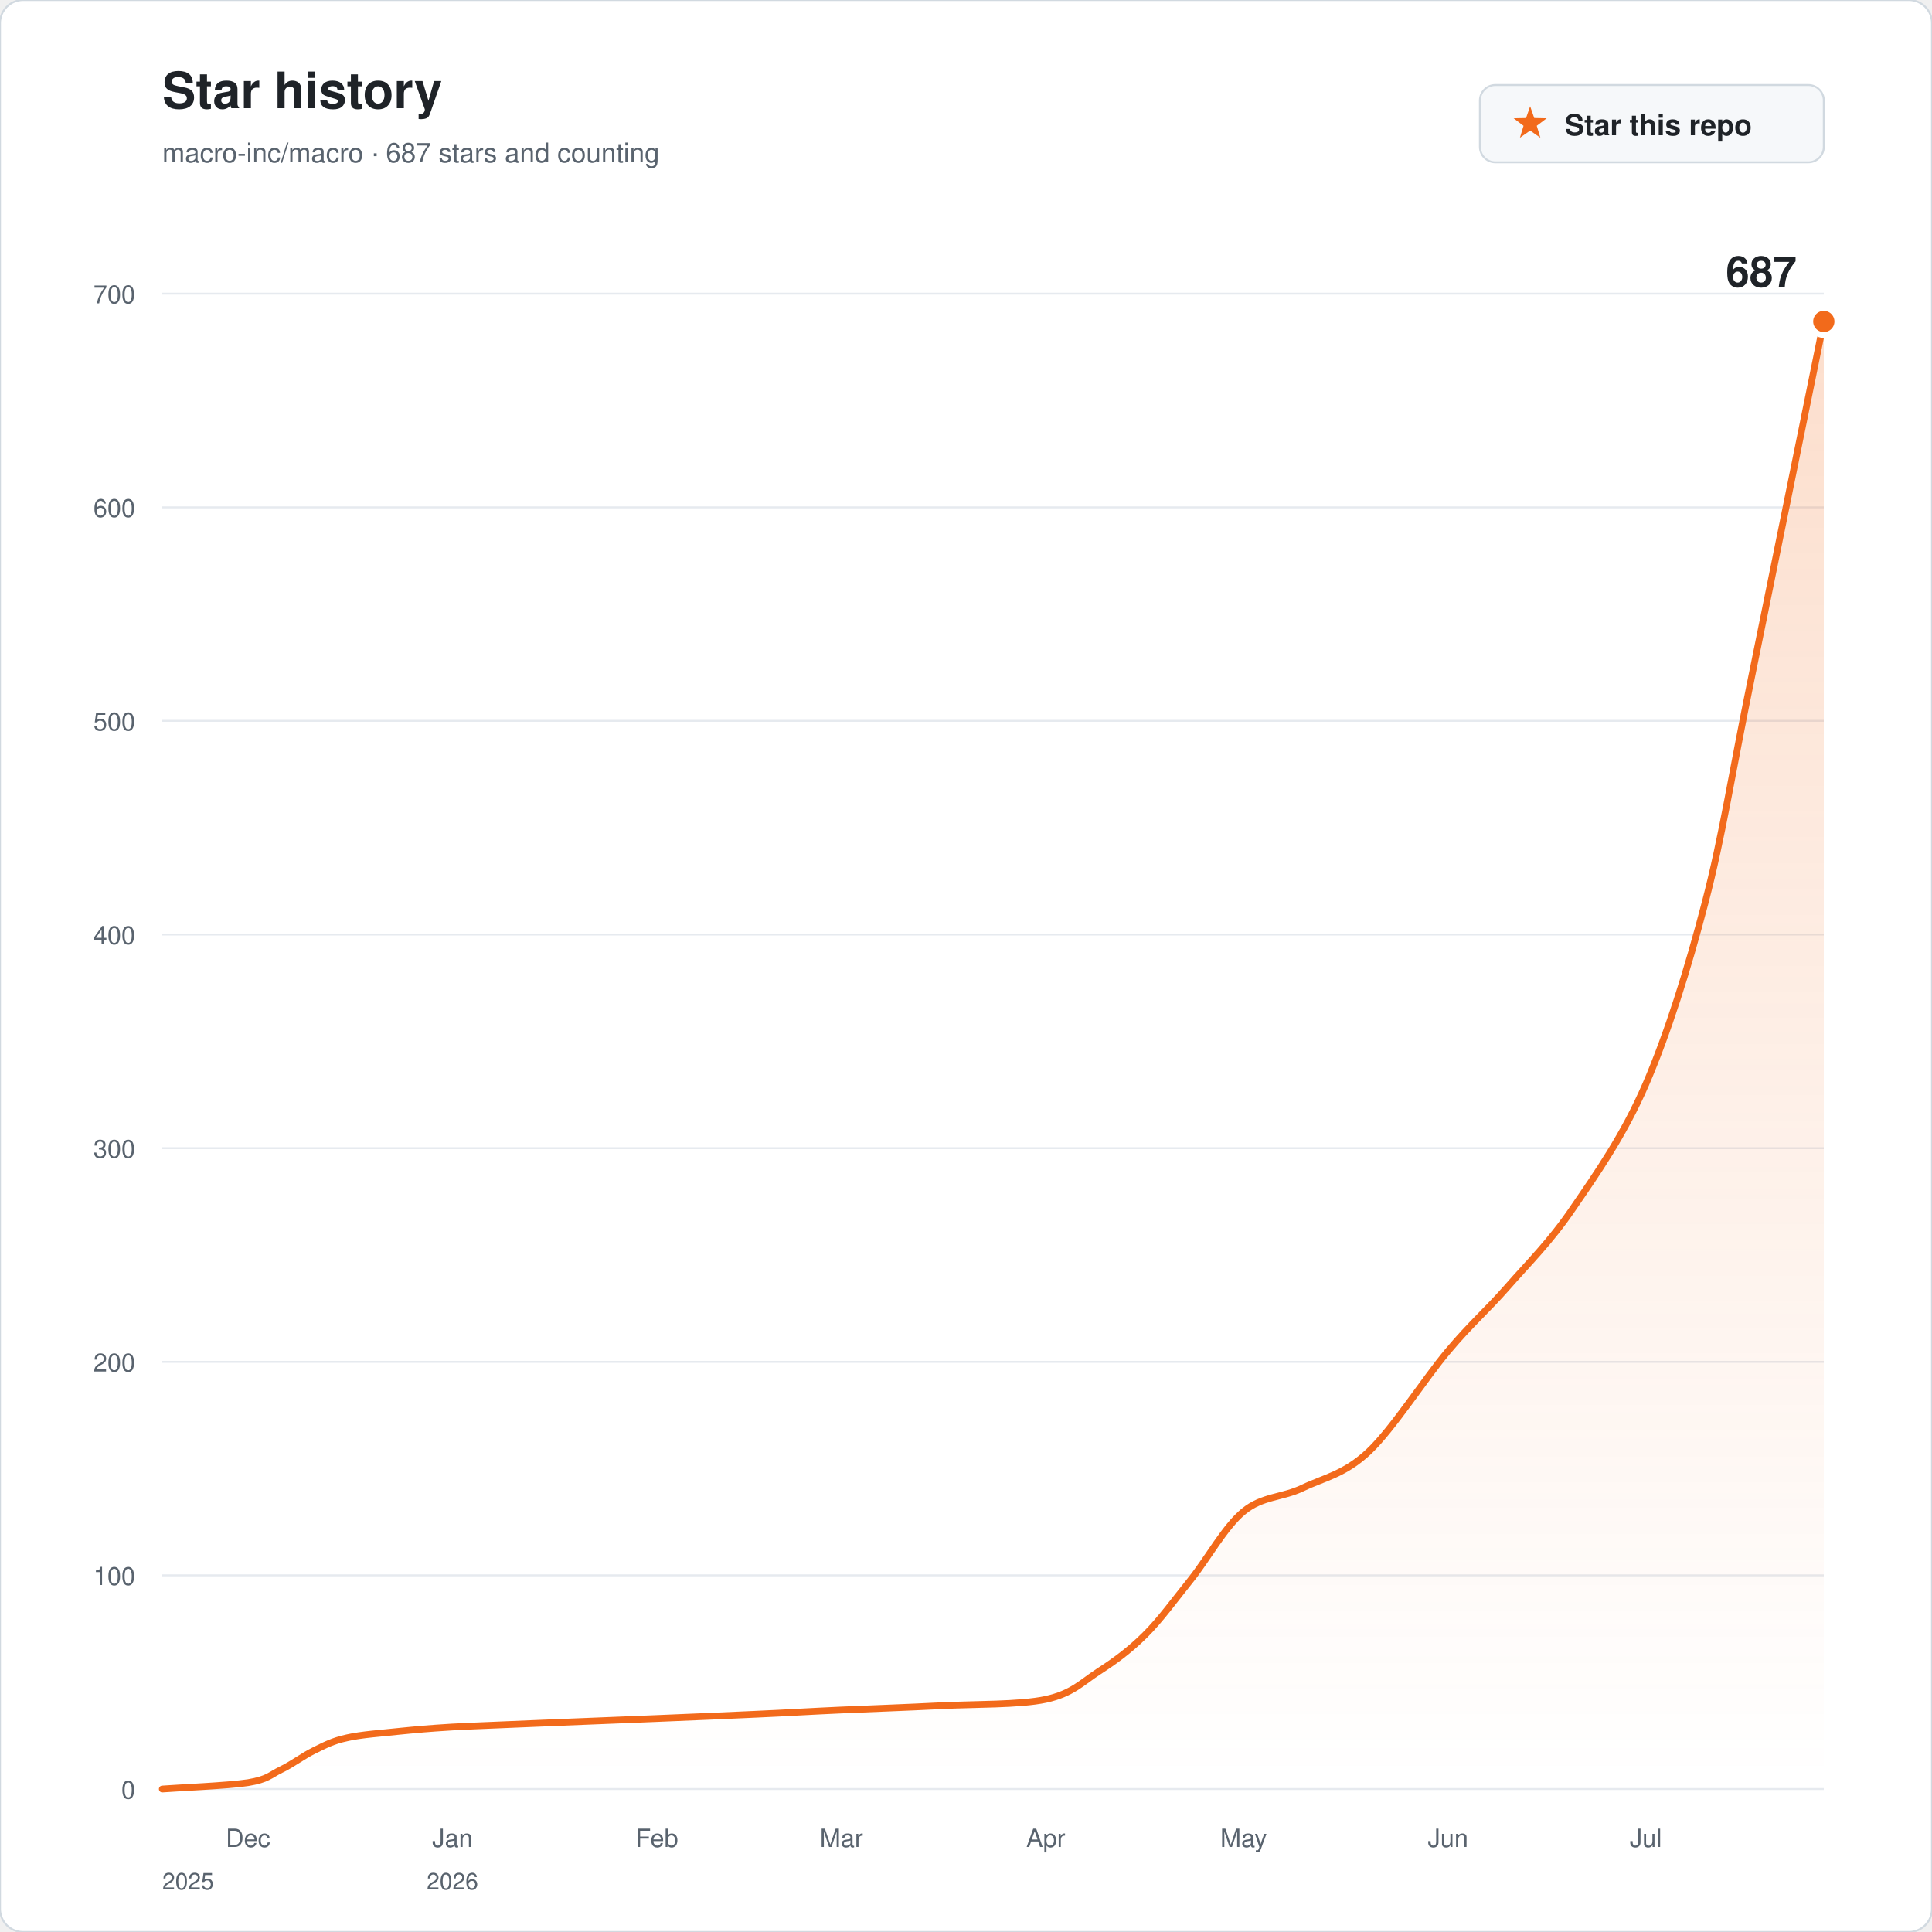
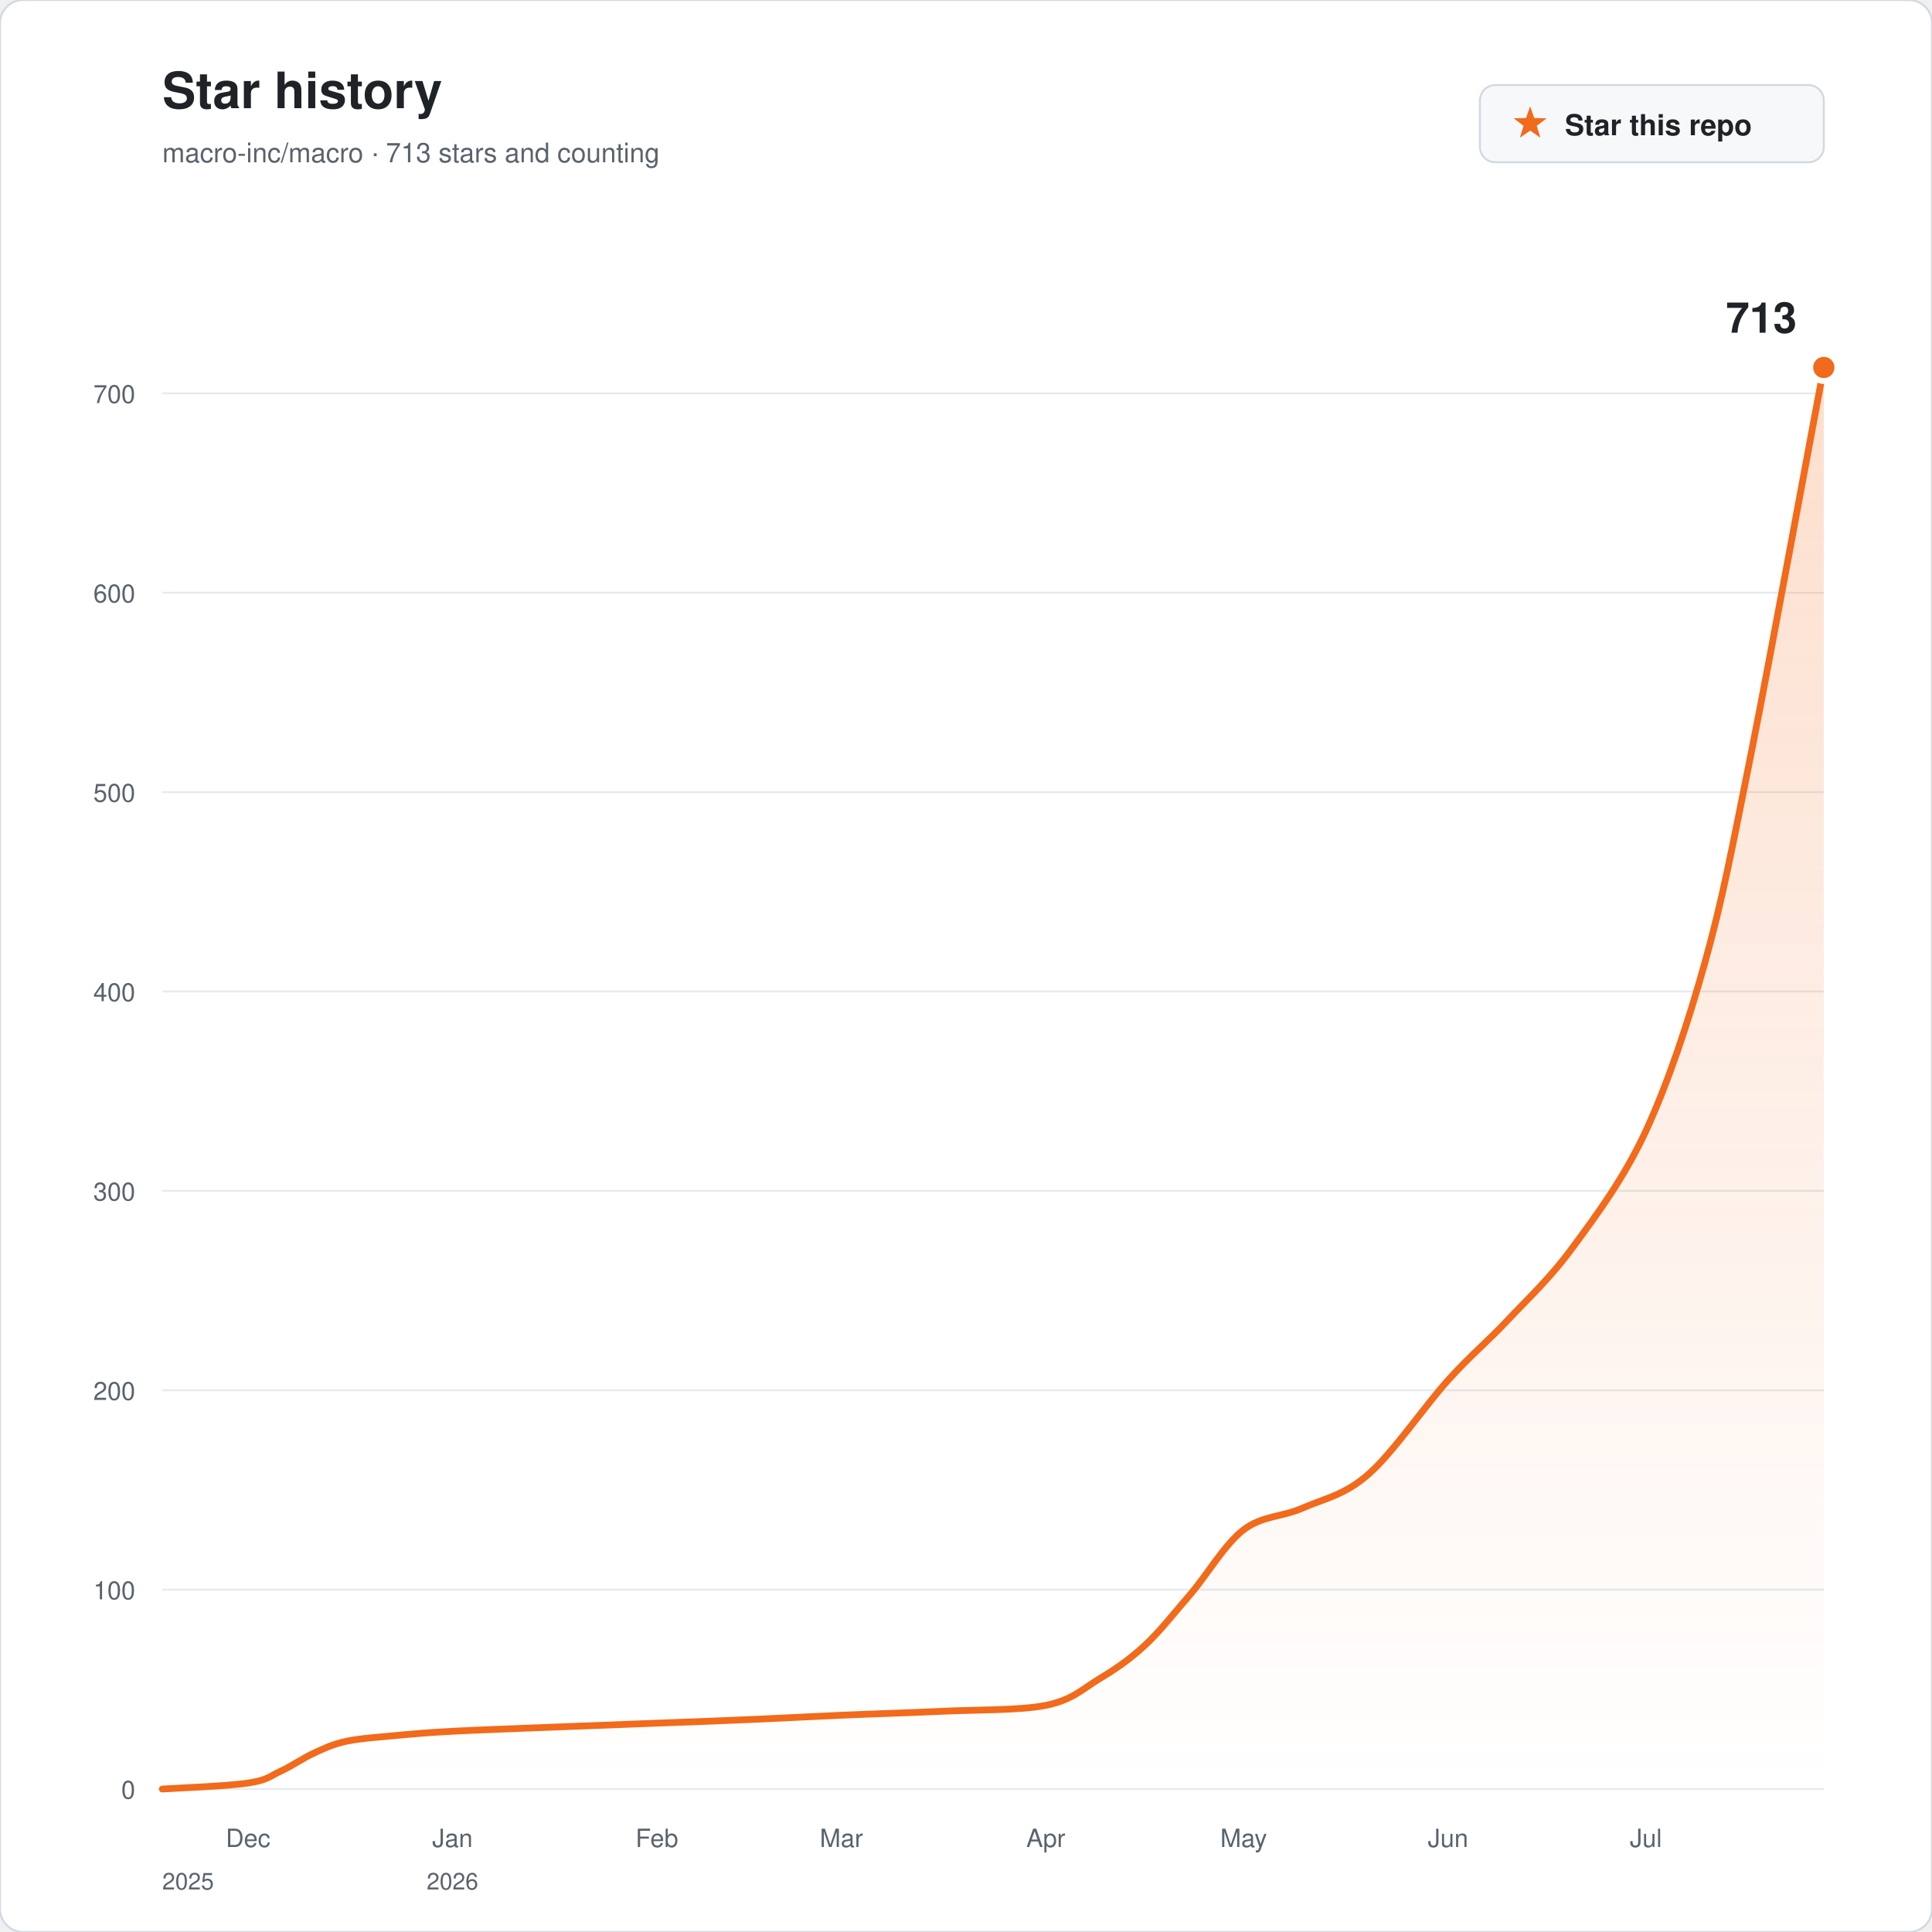
- <svg xmlns="http://www.w3.org/2000/svg" width="1000" height="1000" viewBox="0 0 1000 1000" role="img" aria-label="Macro GitHub star history: 687 stars">
+ <svg xmlns="http://www.w3.org/2000/svg" width="1000" height="1000" viewBox="0 0 1000 1000" role="img" aria-label="Macro GitHub star history: 713 stars">
  <defs>
    <linearGradient id="g" x1="0" y1="0" x2="0" y2="1">
      <stop offset="0%" stop-color="#f26a1b" stop-opacity="0.22" />
      <stop offset="100%" stop-color="#f26a1b" stop-opacity="0.0" />
    </linearGradient>
  </defs>
  <rect width="1000" height="1000" rx="12" fill="#ffffff" stroke="#d1d9e0" />
  <text x="84" y="56" font-family="-apple-system,BlinkMacSystemFont,'Segoe UI',Helvetica,Arial,sans-serif" font-size="26" font-weight="600" fill="#1f2328">Star history</text>
-   <text x="84" y="84" font-family="-apple-system,BlinkMacSystemFont,'Segoe UI',Helvetica,Arial,sans-serif" font-size="14" fill="#59636e">macro-inc/macro · 687 stars and counting</text>
+   <text x="84" y="84" font-family="-apple-system,BlinkMacSystemFont,'Segoe UI',Helvetica,Arial,sans-serif" font-size="14" fill="#59636e">macro-inc/macro · 713 stars and counting</text>
  <rect x="766" y="44" width="178" height="40" rx="8" fill="#f6f8fa" stroke="#d1d9e0" />
  <path d="M 792.00,55.00 L 794.12,61.09 L 800.56,61.22 L 795.42,65.11 L 797.29,71.28 L 792.00,67.60 L 786.71,71.28 L 788.58,65.11 L 783.44,61.22 L 789.88,61.09 Z" fill="#f26a1b" />
  <text x="810" y="70" font-family="-apple-system,BlinkMacSystemFont,'Segoe UI',Helvetica,Arial,sans-serif" font-size="15" font-weight="600" fill="#1f2328">Star this repo</text>
  <line x1="84" y1="926.0" x2="944" y2="926.0" stroke="#e6eaef" stroke-width="1" />
  <text x="70" y="931.0" text-anchor="end" font-family="-apple-system,BlinkMacSystemFont,'Segoe UI',Helvetica,Arial,sans-serif" font-size="13" fill="#59636e">0</text>
-   <line x1="84" y1="815.4" x2="944" y2="815.4" stroke="#e6eaef" stroke-width="1" />
-   <text x="70" y="820.4" text-anchor="end" font-family="-apple-system,BlinkMacSystemFont,'Segoe UI',Helvetica,Arial,sans-serif" font-size="13" fill="#59636e">100</text>
-   <line x1="84" y1="704.9" x2="944" y2="704.9" stroke="#e6eaef" stroke-width="1" />
-   <text x="70" y="709.9" text-anchor="end" font-family="-apple-system,BlinkMacSystemFont,'Segoe UI',Helvetica,Arial,sans-serif" font-size="13" fill="#59636e">200</text>
-   <line x1="84" y1="594.3" x2="944" y2="594.3" stroke="#e6eaef" stroke-width="1" />
-   <text x="70" y="599.3" text-anchor="end" font-family="-apple-system,BlinkMacSystemFont,'Segoe UI',Helvetica,Arial,sans-serif" font-size="13" fill="#59636e">300</text>
-   <line x1="84" y1="483.7" x2="944" y2="483.7" stroke="#e6eaef" stroke-width="1" />
-   <text x="70" y="488.7" text-anchor="end" font-family="-apple-system,BlinkMacSystemFont,'Segoe UI',Helvetica,Arial,sans-serif" font-size="13" fill="#59636e">400</text>
-   <line x1="84" y1="373.1" x2="944" y2="373.1" stroke="#e6eaef" stroke-width="1" />
-   <text x="70" y="378.1" text-anchor="end" font-family="-apple-system,BlinkMacSystemFont,'Segoe UI',Helvetica,Arial,sans-serif" font-size="13" fill="#59636e">500</text>
-   <line x1="84" y1="262.6" x2="944" y2="262.6" stroke="#e6eaef" stroke-width="1" />
-   <text x="70" y="267.6" text-anchor="end" font-family="-apple-system,BlinkMacSystemFont,'Segoe UI',Helvetica,Arial,sans-serif" font-size="13" fill="#59636e">600</text>
-   <line x1="84" y1="152.0" x2="944" y2="152.0" stroke="#e6eaef" stroke-width="1" />
-   <text x="70" y="157.0" text-anchor="end" font-family="-apple-system,BlinkMacSystemFont,'Segoe UI',Helvetica,Arial,sans-serif" font-size="13" fill="#59636e">700</text>
+   <line x1="84" y1="822.8" x2="944" y2="822.8" stroke="#e6eaef" stroke-width="1" />
+   <text x="70" y="827.8" text-anchor="end" font-family="-apple-system,BlinkMacSystemFont,'Segoe UI',Helvetica,Arial,sans-serif" font-size="13" fill="#59636e">100</text>
+   <line x1="84" y1="719.6" x2="944" y2="719.6" stroke="#e6eaef" stroke-width="1" />
+   <text x="70" y="724.6" text-anchor="end" font-family="-apple-system,BlinkMacSystemFont,'Segoe UI',Helvetica,Arial,sans-serif" font-size="13" fill="#59636e">200</text>
+   <line x1="84" y1="616.4" x2="944" y2="616.4" stroke="#e6eaef" stroke-width="1" />
+   <text x="70" y="621.4" text-anchor="end" font-family="-apple-system,BlinkMacSystemFont,'Segoe UI',Helvetica,Arial,sans-serif" font-size="13" fill="#59636e">300</text>
+   <line x1="84" y1="513.2" x2="944" y2="513.2" stroke="#e6eaef" stroke-width="1" />
+   <text x="70" y="518.2" text-anchor="end" font-family="-apple-system,BlinkMacSystemFont,'Segoe UI',Helvetica,Arial,sans-serif" font-size="13" fill="#59636e">400</text>
+   <line x1="84" y1="410.0" x2="944" y2="410.0" stroke="#e6eaef" stroke-width="1" />
+   <text x="70" y="415.0" text-anchor="end" font-family="-apple-system,BlinkMacSystemFont,'Segoe UI',Helvetica,Arial,sans-serif" font-size="13" fill="#59636e">500</text>
+   <line x1="84" y1="306.8" x2="944" y2="306.8" stroke="#e6eaef" stroke-width="1" />
+   <text x="70" y="311.8" text-anchor="end" font-family="-apple-system,BlinkMacSystemFont,'Segoe UI',Helvetica,Arial,sans-serif" font-size="13" fill="#59636e">600</text>
+   <line x1="84" y1="203.6" x2="944" y2="203.6" stroke="#e6eaef" stroke-width="1" />
+   <text x="70" y="208.6" text-anchor="end" font-family="-apple-system,BlinkMacSystemFont,'Segoe UI',Helvetica,Arial,sans-serif" font-size="13" fill="#59636e">700</text>
  <text x="128.4" y="956" text-anchor="middle" font-family="-apple-system,BlinkMacSystemFont,'Segoe UI',Helvetica,Arial,sans-serif" font-size="13" fill="#59636e">Dec</text>
  <text x="234.2" y="956" text-anchor="middle" font-family="-apple-system,BlinkMacSystemFont,'Segoe UI',Helvetica,Arial,sans-serif" font-size="13" fill="#59636e">Jan</text>
  <text x="340.0" y="956" text-anchor="middle" font-family="-apple-system,BlinkMacSystemFont,'Segoe UI',Helvetica,Arial,sans-serif" font-size="13" fill="#59636e">Feb</text>
  <text x="435.5" y="956" text-anchor="middle" font-family="-apple-system,BlinkMacSystemFont,'Segoe UI',Helvetica,Arial,sans-serif" font-size="13" fill="#59636e">Mar</text>
  <text x="541.3" y="956" text-anchor="middle" font-family="-apple-system,BlinkMacSystemFont,'Segoe UI',Helvetica,Arial,sans-serif" font-size="13" fill="#59636e">Apr</text>
  <text x="643.7" y="956" text-anchor="middle" font-family="-apple-system,BlinkMacSystemFont,'Segoe UI',Helvetica,Arial,sans-serif" font-size="13" fill="#59636e">May</text>
  <text x="749.5" y="956" text-anchor="middle" font-family="-apple-system,BlinkMacSystemFont,'Segoe UI',Helvetica,Arial,sans-serif" font-size="13" fill="#59636e">Jun</text>
  <text x="851.9" y="956" text-anchor="middle" font-family="-apple-system,BlinkMacSystemFont,'Segoe UI',Helvetica,Arial,sans-serif" font-size="13" fill="#59636e">Jul</text>
  <text x="84.0" y="978" font-family="-apple-system,BlinkMacSystemFont,'Segoe UI',Helvetica,Arial,sans-serif" font-size="12" fill="#59636e">2025</text>
  <text x="234.2" y="978" text-anchor="middle" font-family="-apple-system,BlinkMacSystemFont,'Segoe UI',Helvetica,Arial,sans-serif" font-size="12" fill="#59636e">2026</text>
-   <path d="M 84.0 926.0 C 91.4 925.4, 118.1 924.3, 128.4 922.7 C 138.6 921.0, 139.7 918.8, 145.4 916.0 C 151.1 913.3, 156.8 908.9, 162.5 906.1 C 168.2 903.3, 172.2 901.1, 179.6 899.5 C 186.9 897.8, 197.8 897.1, 206.9 896.1 C 216.0 895.2, 221.1 894.7, 234.2 893.9 C 247.2 893.2, 267.7 892.5, 285.3 891.7 C 303.0 891.0, 322.3 890.2, 340.0 889.5 C 357.6 888.8, 375.2 888.0, 391.1 887.3 C 407.1 886.6, 419.6 885.8, 435.5 885.1 C 451.4 884.4, 469.1 883.8, 486.7 882.9 C 504.3 882.0, 527.7 882.5, 541.3 879.6 C 555.0 876.6, 560.1 870.7, 568.6 865.2 C 577.1 859.7, 584.5 854.3, 592.5 846.4 C 600.5 838.5, 607.8 828.3, 616.4 817.6 C 624.9 807.0, 634.0 790.2, 643.7 782.3 C 653.4 774.3, 663.6 775.3, 674.4 770.1 C 685.2 764.9, 696.0 763.1, 708.5 751.3 C 721.0 739.5, 737.5 713.5, 749.5 699.3 C 761.4 685.1, 769.4 678.5, 780.2 666.2 C 791.0 653.8, 802.4 642.8, 814.3 625.2 C 826.3 607.7, 840.5 587.5, 851.9 561.1 C 863.2 534.8, 873.5 502.1, 882.6 467.1 C 891.7 432.1, 896.2 401.2, 906.5 351.0 C 916.7 300.9, 937.7 197.2, 944.0 166.4 L 944.0 926 L 84.0 926 Z" fill="url(#g)" />
-   <path d="M 84.0 926.0 C 91.4 925.4, 118.1 924.3, 128.4 922.7 C 138.6 921.0, 139.7 918.8, 145.4 916.0 C 151.1 913.3, 156.8 908.9, 162.5 906.1 C 168.2 903.3, 172.2 901.1, 179.6 899.5 C 186.9 897.8, 197.8 897.1, 206.9 896.1 C 216.0 895.2, 221.1 894.7, 234.2 893.9 C 247.2 893.2, 267.7 892.5, 285.3 891.7 C 303.0 891.0, 322.3 890.2, 340.0 889.5 C 357.6 888.8, 375.2 888.0, 391.1 887.3 C 407.1 886.6, 419.6 885.8, 435.5 885.1 C 451.4 884.4, 469.1 883.8, 486.7 882.9 C 504.3 882.0, 527.7 882.5, 541.3 879.6 C 555.0 876.6, 560.1 870.7, 568.6 865.2 C 577.1 859.7, 584.5 854.3, 592.5 846.4 C 600.5 838.5, 607.8 828.3, 616.4 817.6 C 624.9 807.0, 634.0 790.2, 643.7 782.3 C 653.4 774.3, 663.6 775.3, 674.4 770.1 C 685.2 764.9, 696.0 763.1, 708.5 751.3 C 721.0 739.5, 737.5 713.5, 749.5 699.3 C 761.4 685.1, 769.4 678.5, 780.2 666.2 C 791.0 653.8, 802.4 642.8, 814.3 625.2 C 826.3 607.7, 840.5 587.5, 851.9 561.1 C 863.2 534.8, 873.5 502.1, 882.6 467.1 C 891.7 432.1, 896.2 401.2, 906.5 351.0 C 916.7 300.9, 937.7 197.2, 944.0 166.4" fill="none" stroke="#f26a1b" stroke-width="3.5" stroke-linecap="round" stroke-linejoin="round" />
-   <circle cx="944.0" cy="166.4" r="7" fill="#f26a1b" stroke="#ffffff" stroke-width="3" />
-   <text x="930.0" y="148.4" text-anchor="end" font-family="-apple-system,BlinkMacSystemFont,'Segoe UI',Helvetica,Arial,sans-serif" font-size="22" font-weight="700" fill="#1f2328">687</text>
+   <path d="M 84.0 926.0 C 91.4 925.5, 118.1 924.5, 128.4 922.9 C 138.6 921.4, 139.7 919.3, 145.4 916.7 C 151.1 914.1, 156.8 910.0, 162.5 907.4 C 168.2 904.8, 172.2 902.8, 179.6 901.2 C 186.9 899.7, 197.8 899.0, 206.9 898.1 C 216.0 897.3, 221.1 896.8, 234.2 896.1 C 247.2 895.4, 267.7 894.7, 285.3 894.0 C 303.0 893.3, 322.3 892.6, 340.0 891.9 C 357.6 891.3, 375.2 890.6, 391.1 889.9 C 407.1 889.2, 419.6 888.5, 435.5 887.8 C 451.4 887.1, 469.1 886.6, 486.7 885.8 C 504.3 884.9, 527.7 885.4, 541.3 882.7 C 555.0 879.9, 560.1 874.4, 568.6 869.2 C 577.1 864.1, 584.5 859.1, 592.5 851.7 C 600.5 844.3, 607.8 834.8, 616.4 824.9 C 624.9 814.9, 634.0 799.2, 643.7 791.8 C 653.4 784.4, 663.6 785.3, 674.4 780.5 C 685.2 775.7, 696.0 774.0, 708.5 762.9 C 721.0 751.9, 737.5 727.7, 749.5 714.4 C 761.4 701.2, 769.4 695.0, 780.2 683.5 C 791.0 672.0, 802.4 661.6, 814.3 645.3 C 826.3 629.0, 840.5 610.0, 851.9 585.4 C 863.2 560.8, 873.5 530.4, 882.6 497.7 C 891.7 465.0, 896.2 440.6, 906.5 389.4 C 916.7 338.1, 937.7 223.4, 944.0 190.2 L 944.0 926 L 84.0 926 Z" fill="url(#g)" />
+   <path d="M 84.0 926.0 C 91.4 925.5, 118.1 924.5, 128.4 922.9 C 138.6 921.4, 139.7 919.3, 145.4 916.7 C 151.1 914.1, 156.8 910.0, 162.5 907.4 C 168.2 904.8, 172.2 902.8, 179.6 901.2 C 186.9 899.7, 197.8 899.0, 206.9 898.1 C 216.0 897.3, 221.1 896.8, 234.2 896.1 C 247.2 895.4, 267.7 894.7, 285.3 894.0 C 303.0 893.3, 322.3 892.6, 340.0 891.9 C 357.6 891.3, 375.2 890.6, 391.1 889.9 C 407.1 889.2, 419.6 888.5, 435.5 887.8 C 451.4 887.1, 469.1 886.6, 486.7 885.8 C 504.3 884.9, 527.7 885.4, 541.3 882.7 C 555.0 879.9, 560.1 874.4, 568.6 869.2 C 577.1 864.1, 584.5 859.1, 592.5 851.7 C 600.5 844.3, 607.8 834.8, 616.4 824.9 C 624.9 814.9, 634.0 799.2, 643.7 791.8 C 653.4 784.4, 663.6 785.3, 674.4 780.5 C 685.2 775.7, 696.0 774.0, 708.5 762.9 C 721.0 751.9, 737.5 727.7, 749.5 714.4 C 761.4 701.2, 769.4 695.0, 780.2 683.5 C 791.0 672.0, 802.4 661.6, 814.3 645.3 C 826.3 629.0, 840.5 610.0, 851.9 585.4 C 863.2 560.8, 873.5 530.4, 882.6 497.7 C 891.7 465.0, 896.2 440.6, 906.5 389.4 C 916.7 338.1, 937.7 223.4, 944.0 190.2" fill="none" stroke="#f26a1b" stroke-width="3.5" stroke-linecap="round" stroke-linejoin="round" />
+   <circle cx="944.0" cy="190.2" r="7" fill="#f26a1b" stroke="#ffffff" stroke-width="3" />
+   <text x="930.0" y="172.2" text-anchor="end" font-family="-apple-system,BlinkMacSystemFont,'Segoe UI',Helvetica,Arial,sans-serif" font-size="22" font-weight="700" fill="#1f2328">713</text>
</svg>
